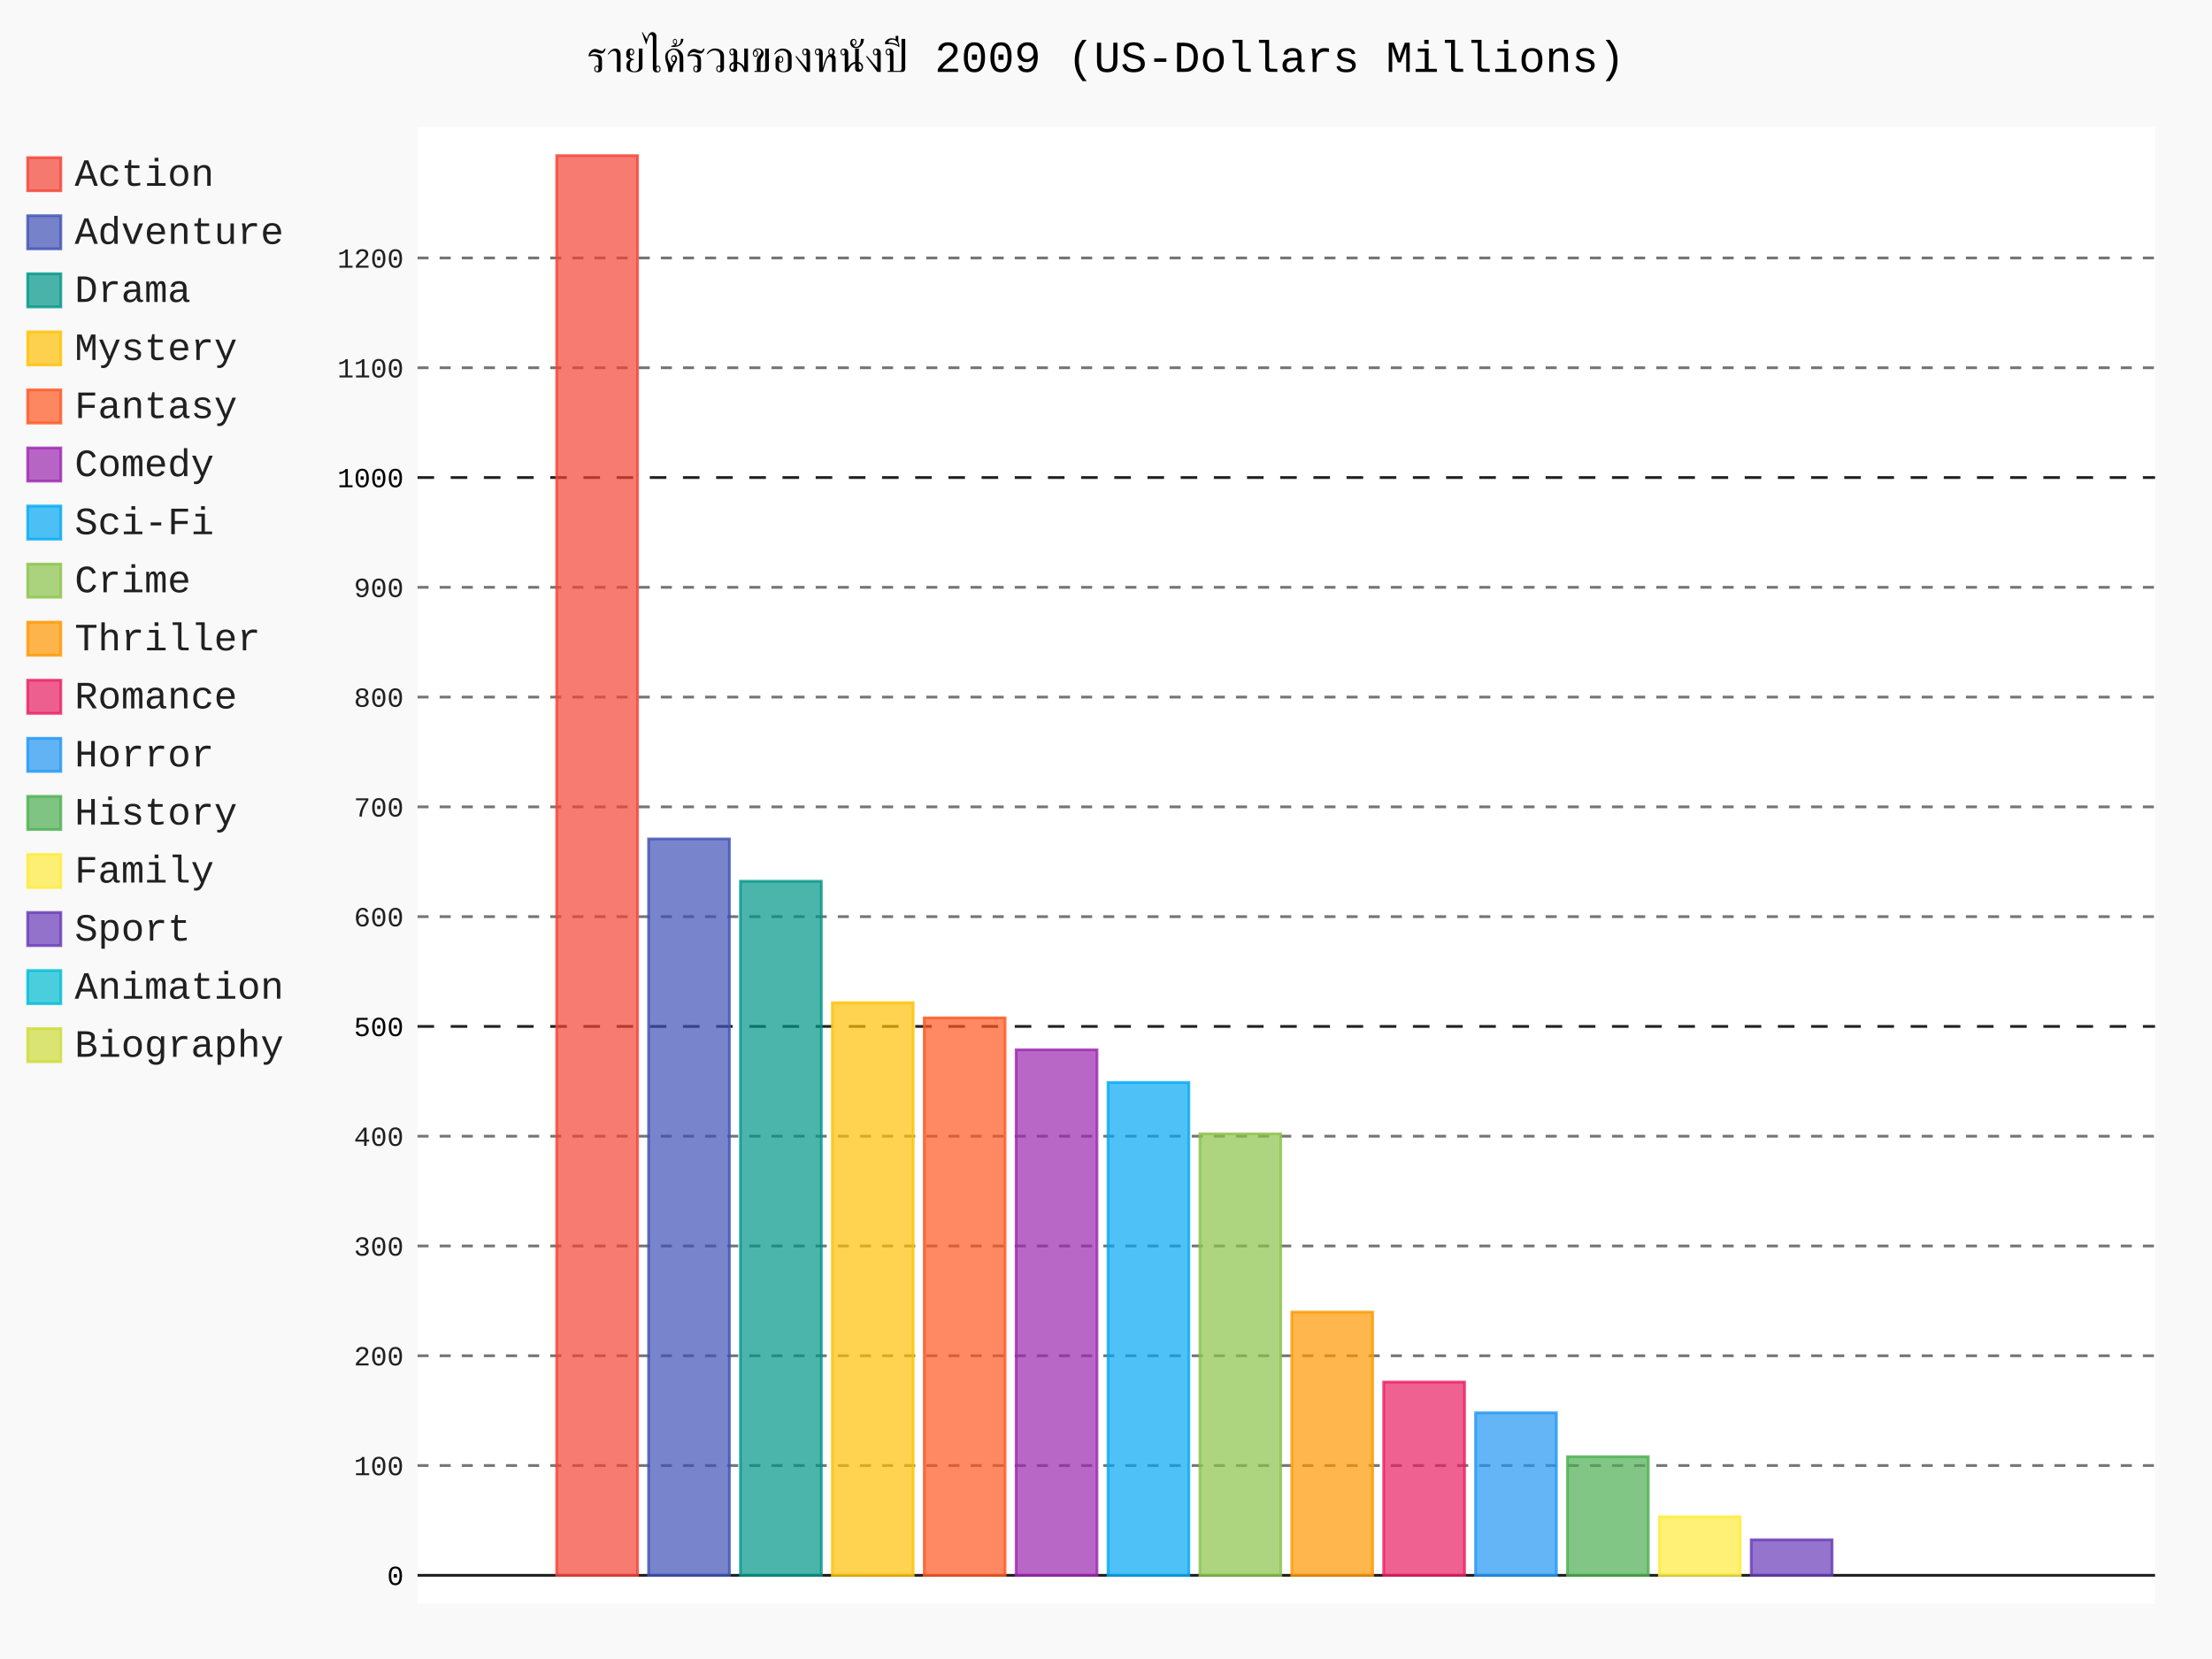
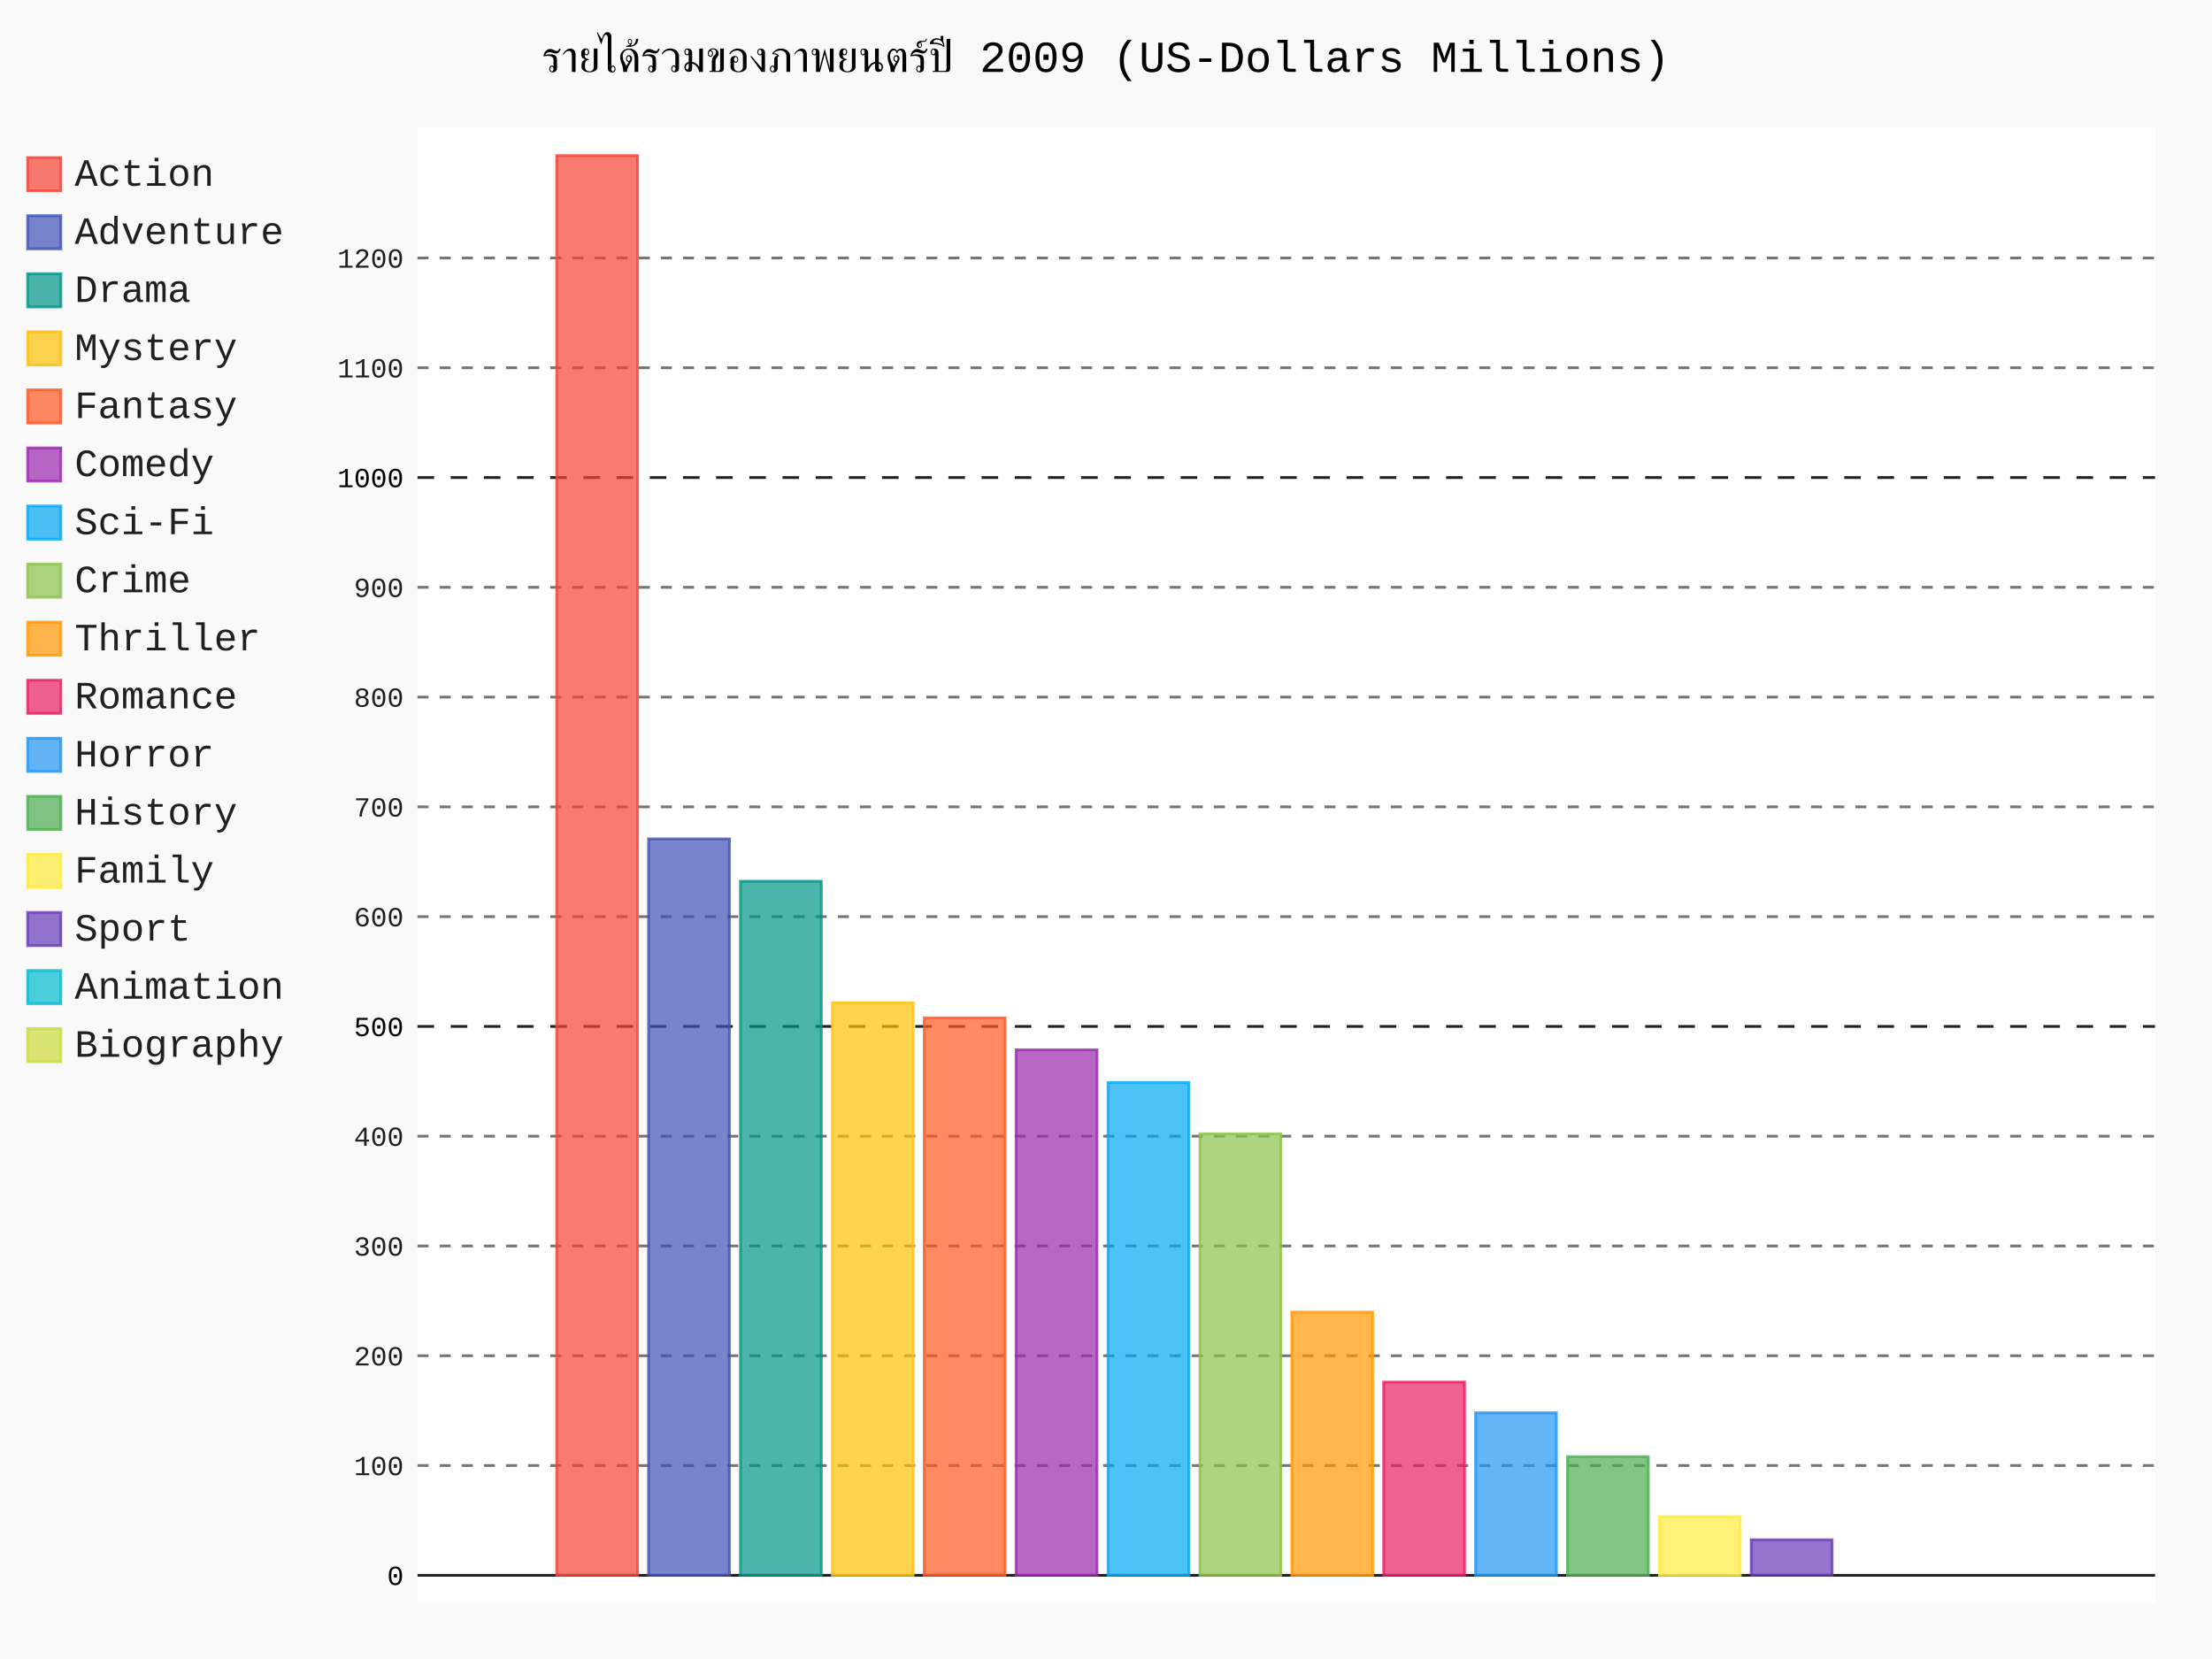
- <svg xmlns="http://www.w3.org/2000/svg" class="pygal-chart" id="chart-edad5fdd-efc7-44fb-bafc-d95e8657278d" viewBox="0 0 800 600">
+ <svg xmlns="http://www.w3.org/2000/svg" class="pygal-chart" id="chart-2d20caf1-3282-416e-8fb6-1e45809b22e2" viewBox="0 0 800 600">
  <defs>
-     <style type="text/css">#chart-edad5fdd-efc7-44fb-bafc-d95e8657278d{-webkit-user-select:none;-webkit-font-smoothing:antialiased;font-family:Consolas,"Liberation Mono",Menlo,Courier,monospace}#chart-edad5fdd-efc7-44fb-bafc-d95e8657278d .title{font-family:Consolas,"Liberation Mono",Menlo,Courier,monospace;font-size:16px}#chart-edad5fdd-efc7-44fb-bafc-d95e8657278d .legends .legend text{font-family:Consolas,"Liberation Mono",Menlo,Courier,monospace;font-size:14px}#chart-edad5fdd-efc7-44fb-bafc-d95e8657278d .axis text{font-family:Consolas,"Liberation Mono",Menlo,Courier,monospace;font-size:10px}#chart-edad5fdd-efc7-44fb-bafc-d95e8657278d .axis text.major{font-family:Consolas,"Liberation Mono",Menlo,Courier,monospace;font-size:10px}#chart-edad5fdd-efc7-44fb-bafc-d95e8657278d .text-overlay text.value{font-family:Consolas,"Liberation Mono",Menlo,Courier,monospace;font-size:16px}#chart-edad5fdd-efc7-44fb-bafc-d95e8657278d .text-overlay text.label{font-family:Consolas,"Liberation Mono",Menlo,Courier,monospace;font-size:10px}#chart-edad5fdd-efc7-44fb-bafc-d95e8657278d .tooltip{font-family:Consolas,"Liberation Mono",Menlo,Courier,monospace;font-size:14px}#chart-edad5fdd-efc7-44fb-bafc-d95e8657278d text.no_data{font-family:Consolas,"Liberation Mono",Menlo,Courier,monospace;font-size:64px}
- #chart-edad5fdd-efc7-44fb-bafc-d95e8657278d{background-color:rgba(249,249,249,1)}#chart-edad5fdd-efc7-44fb-bafc-d95e8657278d path,#chart-edad5fdd-efc7-44fb-bafc-d95e8657278d line,#chart-edad5fdd-efc7-44fb-bafc-d95e8657278d rect,#chart-edad5fdd-efc7-44fb-bafc-d95e8657278d circle{-webkit-transition:150ms;-moz-transition:150ms;transition:150ms}#chart-edad5fdd-efc7-44fb-bafc-d95e8657278d .graph &gt; .background{fill:rgba(249,249,249,1)}#chart-edad5fdd-efc7-44fb-bafc-d95e8657278d .plot &gt; .background{fill:rgba(255,255,255,1)}#chart-edad5fdd-efc7-44fb-bafc-d95e8657278d .graph{fill:rgba(0,0,0,.87)}#chart-edad5fdd-efc7-44fb-bafc-d95e8657278d text.no_data{fill:rgba(0,0,0,1)}#chart-edad5fdd-efc7-44fb-bafc-d95e8657278d .title{fill:rgba(0,0,0,1)}#chart-edad5fdd-efc7-44fb-bafc-d95e8657278d .legends .legend text{fill:rgba(0,0,0,.87)}#chart-edad5fdd-efc7-44fb-bafc-d95e8657278d .legends .legend:hover text{fill:rgba(0,0,0,1)}#chart-edad5fdd-efc7-44fb-bafc-d95e8657278d .axis .line{stroke:rgba(0,0,0,1)}#chart-edad5fdd-efc7-44fb-bafc-d95e8657278d .axis .guide.line{stroke:rgba(0,0,0,.54)}#chart-edad5fdd-efc7-44fb-bafc-d95e8657278d .axis .major.line{stroke:rgba(0,0,0,.87)}#chart-edad5fdd-efc7-44fb-bafc-d95e8657278d .axis text.major{fill:rgba(0,0,0,1)}#chart-edad5fdd-efc7-44fb-bafc-d95e8657278d .axis.y .guides:hover .guide.line,#chart-edad5fdd-efc7-44fb-bafc-d95e8657278d .line-graph .axis.x .guides:hover .guide.line,#chart-edad5fdd-efc7-44fb-bafc-d95e8657278d .stackedline-graph .axis.x .guides:hover .guide.line,#chart-edad5fdd-efc7-44fb-bafc-d95e8657278d .xy-graph .axis.x .guides:hover .guide.line{stroke:rgba(0,0,0,1)}#chart-edad5fdd-efc7-44fb-bafc-d95e8657278d .axis .guides:hover text{fill:rgba(0,0,0,1)}#chart-edad5fdd-efc7-44fb-bafc-d95e8657278d .reactive{fill-opacity:.7;stroke-opacity:.8}#chart-edad5fdd-efc7-44fb-bafc-d95e8657278d .ci{stroke:rgba(0,0,0,.87)}#chart-edad5fdd-efc7-44fb-bafc-d95e8657278d .reactive.active,#chart-edad5fdd-efc7-44fb-bafc-d95e8657278d .active .reactive{fill-opacity:.8;stroke-opacity:.9;stroke-width:4}#chart-edad5fdd-efc7-44fb-bafc-d95e8657278d .ci .reactive.active{stroke-width:1.5}#chart-edad5fdd-efc7-44fb-bafc-d95e8657278d .series text{fill:rgba(0,0,0,1)}#chart-edad5fdd-efc7-44fb-bafc-d95e8657278d .tooltip rect{fill:rgba(255,255,255,1);stroke:rgba(0,0,0,1);-webkit-transition:opacity 150ms;-moz-transition:opacity 150ms;transition:opacity 150ms}#chart-edad5fdd-efc7-44fb-bafc-d95e8657278d .tooltip .label{fill:rgba(0,0,0,.87)}#chart-edad5fdd-efc7-44fb-bafc-d95e8657278d .tooltip .label{fill:rgba(0,0,0,.87)}#chart-edad5fdd-efc7-44fb-bafc-d95e8657278d .tooltip .legend{font-size:.8em;fill:rgba(0,0,0,.54)}#chart-edad5fdd-efc7-44fb-bafc-d95e8657278d .tooltip .x_label{font-size:.6em;fill:rgba(0,0,0,1)}#chart-edad5fdd-efc7-44fb-bafc-d95e8657278d .tooltip .xlink{font-size:.5em;text-decoration:underline}#chart-edad5fdd-efc7-44fb-bafc-d95e8657278d .tooltip .value{font-size:1.5em}#chart-edad5fdd-efc7-44fb-bafc-d95e8657278d .bound{font-size:.5em}#chart-edad5fdd-efc7-44fb-bafc-d95e8657278d .max-value{font-size:.75em;fill:rgba(0,0,0,.54)}#chart-edad5fdd-efc7-44fb-bafc-d95e8657278d .map-element{fill:rgba(255,255,255,1);stroke:rgba(0,0,0,.54) !important}#chart-edad5fdd-efc7-44fb-bafc-d95e8657278d .map-element .reactive{fill-opacity:inherit;stroke-opacity:inherit}#chart-edad5fdd-efc7-44fb-bafc-d95e8657278d .color-0,#chart-edad5fdd-efc7-44fb-bafc-d95e8657278d .color-0 a:visited{stroke:#F44336;fill:#F44336}#chart-edad5fdd-efc7-44fb-bafc-d95e8657278d .color-1,#chart-edad5fdd-efc7-44fb-bafc-d95e8657278d .color-1 a:visited{stroke:#3F51B5;fill:#3F51B5}#chart-edad5fdd-efc7-44fb-bafc-d95e8657278d .color-2,#chart-edad5fdd-efc7-44fb-bafc-d95e8657278d .color-2 a:visited{stroke:#009688;fill:#009688}#chart-edad5fdd-efc7-44fb-bafc-d95e8657278d .color-3,#chart-edad5fdd-efc7-44fb-bafc-d95e8657278d .color-3 a:visited{stroke:#FFC107;fill:#FFC107}#chart-edad5fdd-efc7-44fb-bafc-d95e8657278d .color-4,#chart-edad5fdd-efc7-44fb-bafc-d95e8657278d .color-4 a:visited{stroke:#FF5722;fill:#FF5722}#chart-edad5fdd-efc7-44fb-bafc-d95e8657278d .color-5,#chart-edad5fdd-efc7-44fb-bafc-d95e8657278d .color-5 a:visited{stroke:#9C27B0;fill:#9C27B0}#chart-edad5fdd-efc7-44fb-bafc-d95e8657278d .color-6,#chart-edad5fdd-efc7-44fb-bafc-d95e8657278d .color-6 a:visited{stroke:#03A9F4;fill:#03A9F4}#chart-edad5fdd-efc7-44fb-bafc-d95e8657278d .color-7,#chart-edad5fdd-efc7-44fb-bafc-d95e8657278d .color-7 a:visited{stroke:#8BC34A;fill:#8BC34A}#chart-edad5fdd-efc7-44fb-bafc-d95e8657278d .color-8,#chart-edad5fdd-efc7-44fb-bafc-d95e8657278d .color-8 a:visited{stroke:#FF9800;fill:#FF9800}#chart-edad5fdd-efc7-44fb-bafc-d95e8657278d .color-9,#chart-edad5fdd-efc7-44fb-bafc-d95e8657278d .color-9 a:visited{stroke:#E91E63;fill:#E91E63}#chart-edad5fdd-efc7-44fb-bafc-d95e8657278d .color-10,#chart-edad5fdd-efc7-44fb-bafc-d95e8657278d .color-10 a:visited{stroke:#2196F3;fill:#2196F3}#chart-edad5fdd-efc7-44fb-bafc-d95e8657278d .color-11,#chart-edad5fdd-efc7-44fb-bafc-d95e8657278d .color-11 a:visited{stroke:#4CAF50;fill:#4CAF50}#chart-edad5fdd-efc7-44fb-bafc-d95e8657278d .color-12,#chart-edad5fdd-efc7-44fb-bafc-d95e8657278d .color-12 a:visited{stroke:#FFEB3B;fill:#FFEB3B}#chart-edad5fdd-efc7-44fb-bafc-d95e8657278d .color-13,#chart-edad5fdd-efc7-44fb-bafc-d95e8657278d .color-13 a:visited{stroke:#673AB7;fill:#673AB7}#chart-edad5fdd-efc7-44fb-bafc-d95e8657278d .color-14,#chart-edad5fdd-efc7-44fb-bafc-d95e8657278d .color-14 a:visited{stroke:#00BCD4;fill:#00BCD4}#chart-edad5fdd-efc7-44fb-bafc-d95e8657278d .color-15,#chart-edad5fdd-efc7-44fb-bafc-d95e8657278d .color-15 a:visited{stroke:#CDDC39;fill:#CDDC39}#chart-edad5fdd-efc7-44fb-bafc-d95e8657278d .text-overlay .color-0 text{fill:black}#chart-edad5fdd-efc7-44fb-bafc-d95e8657278d .text-overlay .color-1 text{fill:black}#chart-edad5fdd-efc7-44fb-bafc-d95e8657278d .text-overlay .color-2 text{fill:black}#chart-edad5fdd-efc7-44fb-bafc-d95e8657278d .text-overlay .color-3 text{fill:black}#chart-edad5fdd-efc7-44fb-bafc-d95e8657278d .text-overlay .color-4 text{fill:black}#chart-edad5fdd-efc7-44fb-bafc-d95e8657278d .text-overlay .color-5 text{fill:black}#chart-edad5fdd-efc7-44fb-bafc-d95e8657278d .text-overlay .color-6 text{fill:black}#chart-edad5fdd-efc7-44fb-bafc-d95e8657278d .text-overlay .color-7 text{fill:black}#chart-edad5fdd-efc7-44fb-bafc-d95e8657278d .text-overlay .color-8 text{fill:black}#chart-edad5fdd-efc7-44fb-bafc-d95e8657278d .text-overlay .color-9 text{fill:black}#chart-edad5fdd-efc7-44fb-bafc-d95e8657278d .text-overlay .color-10 text{fill:black}#chart-edad5fdd-efc7-44fb-bafc-d95e8657278d .text-overlay .color-11 text{fill:black}#chart-edad5fdd-efc7-44fb-bafc-d95e8657278d .text-overlay .color-12 text{fill:black}#chart-edad5fdd-efc7-44fb-bafc-d95e8657278d .text-overlay .color-13 text{fill:black}#chart-edad5fdd-efc7-44fb-bafc-d95e8657278d .text-overlay .color-14 text{fill:black}#chart-edad5fdd-efc7-44fb-bafc-d95e8657278d .text-overlay .color-15 text{fill:black}
- #chart-edad5fdd-efc7-44fb-bafc-d95e8657278d text.no_data{text-anchor:middle}#chart-edad5fdd-efc7-44fb-bafc-d95e8657278d .guide.line{fill:none}#chart-edad5fdd-efc7-44fb-bafc-d95e8657278d .centered{text-anchor:middle}#chart-edad5fdd-efc7-44fb-bafc-d95e8657278d .title{text-anchor:middle}#chart-edad5fdd-efc7-44fb-bafc-d95e8657278d .legends .legend text{fill-opacity:1}#chart-edad5fdd-efc7-44fb-bafc-d95e8657278d .axis.x text{text-anchor:middle}#chart-edad5fdd-efc7-44fb-bafc-d95e8657278d .axis.x:not(.web) text[transform]{text-anchor:start}#chart-edad5fdd-efc7-44fb-bafc-d95e8657278d .axis.x:not(.web) text[transform].backwards{text-anchor:end}#chart-edad5fdd-efc7-44fb-bafc-d95e8657278d .axis.y text{text-anchor:end}#chart-edad5fdd-efc7-44fb-bafc-d95e8657278d .axis.y text[transform].backwards{text-anchor:start}#chart-edad5fdd-efc7-44fb-bafc-d95e8657278d .axis.y2 text{text-anchor:start}#chart-edad5fdd-efc7-44fb-bafc-d95e8657278d .axis.y2 text[transform].backwards{text-anchor:end}#chart-edad5fdd-efc7-44fb-bafc-d95e8657278d .axis .guide.line{stroke-dasharray:4,4}#chart-edad5fdd-efc7-44fb-bafc-d95e8657278d .axis .major.guide.line{stroke-dasharray:6,6}#chart-edad5fdd-efc7-44fb-bafc-d95e8657278d .horizontal .axis.y .guide.line,#chart-edad5fdd-efc7-44fb-bafc-d95e8657278d .horizontal .axis.y2 .guide.line,#chart-edad5fdd-efc7-44fb-bafc-d95e8657278d .vertical .axis.x .guide.line{opacity:0}#chart-edad5fdd-efc7-44fb-bafc-d95e8657278d .horizontal .axis.always_show .guide.line,#chart-edad5fdd-efc7-44fb-bafc-d95e8657278d .vertical .axis.always_show .guide.line{opacity:1 !important}#chart-edad5fdd-efc7-44fb-bafc-d95e8657278d .axis.y .guides:hover .guide.line,#chart-edad5fdd-efc7-44fb-bafc-d95e8657278d .axis.y2 .guides:hover .guide.line,#chart-edad5fdd-efc7-44fb-bafc-d95e8657278d .axis.x .guides:hover .guide.line{opacity:1}#chart-edad5fdd-efc7-44fb-bafc-d95e8657278d .axis .guides:hover text{opacity:1}#chart-edad5fdd-efc7-44fb-bafc-d95e8657278d .nofill{fill:none}#chart-edad5fdd-efc7-44fb-bafc-d95e8657278d .subtle-fill{fill-opacity:.2}#chart-edad5fdd-efc7-44fb-bafc-d95e8657278d .dot{stroke-width:1px;fill-opacity:1}#chart-edad5fdd-efc7-44fb-bafc-d95e8657278d .dot.active{stroke-width:5px}#chart-edad5fdd-efc7-44fb-bafc-d95e8657278d .dot.negative{fill:transparent}#chart-edad5fdd-efc7-44fb-bafc-d95e8657278d text,#chart-edad5fdd-efc7-44fb-bafc-d95e8657278d tspan{stroke:none !important}#chart-edad5fdd-efc7-44fb-bafc-d95e8657278d .series text.active{opacity:1}#chart-edad5fdd-efc7-44fb-bafc-d95e8657278d .tooltip rect{fill-opacity:.95;stroke-width:.5}#chart-edad5fdd-efc7-44fb-bafc-d95e8657278d .tooltip text{fill-opacity:1}#chart-edad5fdd-efc7-44fb-bafc-d95e8657278d .showable{visibility:hidden}#chart-edad5fdd-efc7-44fb-bafc-d95e8657278d .showable.shown{visibility:visible}#chart-edad5fdd-efc7-44fb-bafc-d95e8657278d .gauge-background{fill:rgba(229,229,229,1);stroke:none}#chart-edad5fdd-efc7-44fb-bafc-d95e8657278d .bg-lines{stroke:rgba(249,249,249,1);stroke-width:2px}</style>
+     <style type="text/css">#chart-2d20caf1-3282-416e-8fb6-1e45809b22e2{-webkit-user-select:none;-webkit-font-smoothing:antialiased;font-family:Consolas,"Liberation Mono",Menlo,Courier,monospace}#chart-2d20caf1-3282-416e-8fb6-1e45809b22e2 .title{font-family:Consolas,"Liberation Mono",Menlo,Courier,monospace;font-size:16px}#chart-2d20caf1-3282-416e-8fb6-1e45809b22e2 .legends .legend text{font-family:Consolas,"Liberation Mono",Menlo,Courier,monospace;font-size:14px}#chart-2d20caf1-3282-416e-8fb6-1e45809b22e2 .axis text{font-family:Consolas,"Liberation Mono",Menlo,Courier,monospace;font-size:10px}#chart-2d20caf1-3282-416e-8fb6-1e45809b22e2 .axis text.major{font-family:Consolas,"Liberation Mono",Menlo,Courier,monospace;font-size:10px}#chart-2d20caf1-3282-416e-8fb6-1e45809b22e2 .text-overlay text.value{font-family:Consolas,"Liberation Mono",Menlo,Courier,monospace;font-size:16px}#chart-2d20caf1-3282-416e-8fb6-1e45809b22e2 .text-overlay text.label{font-family:Consolas,"Liberation Mono",Menlo,Courier,monospace;font-size:10px}#chart-2d20caf1-3282-416e-8fb6-1e45809b22e2 .tooltip{font-family:Consolas,"Liberation Mono",Menlo,Courier,monospace;font-size:14px}#chart-2d20caf1-3282-416e-8fb6-1e45809b22e2 text.no_data{font-family:Consolas,"Liberation Mono",Menlo,Courier,monospace;font-size:64px}
+ #chart-2d20caf1-3282-416e-8fb6-1e45809b22e2{background-color:rgba(249,249,249,1)}#chart-2d20caf1-3282-416e-8fb6-1e45809b22e2 path,#chart-2d20caf1-3282-416e-8fb6-1e45809b22e2 line,#chart-2d20caf1-3282-416e-8fb6-1e45809b22e2 rect,#chart-2d20caf1-3282-416e-8fb6-1e45809b22e2 circle{-webkit-transition:150ms;-moz-transition:150ms;transition:150ms}#chart-2d20caf1-3282-416e-8fb6-1e45809b22e2 .graph &gt; .background{fill:rgba(249,249,249,1)}#chart-2d20caf1-3282-416e-8fb6-1e45809b22e2 .plot &gt; .background{fill:rgba(255,255,255,1)}#chart-2d20caf1-3282-416e-8fb6-1e45809b22e2 .graph{fill:rgba(0,0,0,.87)}#chart-2d20caf1-3282-416e-8fb6-1e45809b22e2 text.no_data{fill:rgba(0,0,0,1)}#chart-2d20caf1-3282-416e-8fb6-1e45809b22e2 .title{fill:rgba(0,0,0,1)}#chart-2d20caf1-3282-416e-8fb6-1e45809b22e2 .legends .legend text{fill:rgba(0,0,0,.87)}#chart-2d20caf1-3282-416e-8fb6-1e45809b22e2 .legends .legend:hover text{fill:rgba(0,0,0,1)}#chart-2d20caf1-3282-416e-8fb6-1e45809b22e2 .axis .line{stroke:rgba(0,0,0,1)}#chart-2d20caf1-3282-416e-8fb6-1e45809b22e2 .axis .guide.line{stroke:rgba(0,0,0,.54)}#chart-2d20caf1-3282-416e-8fb6-1e45809b22e2 .axis .major.line{stroke:rgba(0,0,0,.87)}#chart-2d20caf1-3282-416e-8fb6-1e45809b22e2 .axis text.major{fill:rgba(0,0,0,1)}#chart-2d20caf1-3282-416e-8fb6-1e45809b22e2 .axis.y .guides:hover .guide.line,#chart-2d20caf1-3282-416e-8fb6-1e45809b22e2 .line-graph .axis.x .guides:hover .guide.line,#chart-2d20caf1-3282-416e-8fb6-1e45809b22e2 .stackedline-graph .axis.x .guides:hover .guide.line,#chart-2d20caf1-3282-416e-8fb6-1e45809b22e2 .xy-graph .axis.x .guides:hover .guide.line{stroke:rgba(0,0,0,1)}#chart-2d20caf1-3282-416e-8fb6-1e45809b22e2 .axis .guides:hover text{fill:rgba(0,0,0,1)}#chart-2d20caf1-3282-416e-8fb6-1e45809b22e2 .reactive{fill-opacity:.7;stroke-opacity:.8}#chart-2d20caf1-3282-416e-8fb6-1e45809b22e2 .ci{stroke:rgba(0,0,0,.87)}#chart-2d20caf1-3282-416e-8fb6-1e45809b22e2 .reactive.active,#chart-2d20caf1-3282-416e-8fb6-1e45809b22e2 .active .reactive{fill-opacity:.8;stroke-opacity:.9;stroke-width:4}#chart-2d20caf1-3282-416e-8fb6-1e45809b22e2 .ci .reactive.active{stroke-width:1.5}#chart-2d20caf1-3282-416e-8fb6-1e45809b22e2 .series text{fill:rgba(0,0,0,1)}#chart-2d20caf1-3282-416e-8fb6-1e45809b22e2 .tooltip rect{fill:rgba(255,255,255,1);stroke:rgba(0,0,0,1);-webkit-transition:opacity 150ms;-moz-transition:opacity 150ms;transition:opacity 150ms}#chart-2d20caf1-3282-416e-8fb6-1e45809b22e2 .tooltip .label{fill:rgba(0,0,0,.87)}#chart-2d20caf1-3282-416e-8fb6-1e45809b22e2 .tooltip .label{fill:rgba(0,0,0,.87)}#chart-2d20caf1-3282-416e-8fb6-1e45809b22e2 .tooltip .legend{font-size:.8em;fill:rgba(0,0,0,.54)}#chart-2d20caf1-3282-416e-8fb6-1e45809b22e2 .tooltip .x_label{font-size:.6em;fill:rgba(0,0,0,1)}#chart-2d20caf1-3282-416e-8fb6-1e45809b22e2 .tooltip .xlink{font-size:.5em;text-decoration:underline}#chart-2d20caf1-3282-416e-8fb6-1e45809b22e2 .tooltip .value{font-size:1.5em}#chart-2d20caf1-3282-416e-8fb6-1e45809b22e2 .bound{font-size:.5em}#chart-2d20caf1-3282-416e-8fb6-1e45809b22e2 .max-value{font-size:.75em;fill:rgba(0,0,0,.54)}#chart-2d20caf1-3282-416e-8fb6-1e45809b22e2 .map-element{fill:rgba(255,255,255,1);stroke:rgba(0,0,0,.54) !important}#chart-2d20caf1-3282-416e-8fb6-1e45809b22e2 .map-element .reactive{fill-opacity:inherit;stroke-opacity:inherit}#chart-2d20caf1-3282-416e-8fb6-1e45809b22e2 .color-0,#chart-2d20caf1-3282-416e-8fb6-1e45809b22e2 .color-0 a:visited{stroke:#F44336;fill:#F44336}#chart-2d20caf1-3282-416e-8fb6-1e45809b22e2 .color-1,#chart-2d20caf1-3282-416e-8fb6-1e45809b22e2 .color-1 a:visited{stroke:#3F51B5;fill:#3F51B5}#chart-2d20caf1-3282-416e-8fb6-1e45809b22e2 .color-2,#chart-2d20caf1-3282-416e-8fb6-1e45809b22e2 .color-2 a:visited{stroke:#009688;fill:#009688}#chart-2d20caf1-3282-416e-8fb6-1e45809b22e2 .color-3,#chart-2d20caf1-3282-416e-8fb6-1e45809b22e2 .color-3 a:visited{stroke:#FFC107;fill:#FFC107}#chart-2d20caf1-3282-416e-8fb6-1e45809b22e2 .color-4,#chart-2d20caf1-3282-416e-8fb6-1e45809b22e2 .color-4 a:visited{stroke:#FF5722;fill:#FF5722}#chart-2d20caf1-3282-416e-8fb6-1e45809b22e2 .color-5,#chart-2d20caf1-3282-416e-8fb6-1e45809b22e2 .color-5 a:visited{stroke:#9C27B0;fill:#9C27B0}#chart-2d20caf1-3282-416e-8fb6-1e45809b22e2 .color-6,#chart-2d20caf1-3282-416e-8fb6-1e45809b22e2 .color-6 a:visited{stroke:#03A9F4;fill:#03A9F4}#chart-2d20caf1-3282-416e-8fb6-1e45809b22e2 .color-7,#chart-2d20caf1-3282-416e-8fb6-1e45809b22e2 .color-7 a:visited{stroke:#8BC34A;fill:#8BC34A}#chart-2d20caf1-3282-416e-8fb6-1e45809b22e2 .color-8,#chart-2d20caf1-3282-416e-8fb6-1e45809b22e2 .color-8 a:visited{stroke:#FF9800;fill:#FF9800}#chart-2d20caf1-3282-416e-8fb6-1e45809b22e2 .color-9,#chart-2d20caf1-3282-416e-8fb6-1e45809b22e2 .color-9 a:visited{stroke:#E91E63;fill:#E91E63}#chart-2d20caf1-3282-416e-8fb6-1e45809b22e2 .color-10,#chart-2d20caf1-3282-416e-8fb6-1e45809b22e2 .color-10 a:visited{stroke:#2196F3;fill:#2196F3}#chart-2d20caf1-3282-416e-8fb6-1e45809b22e2 .color-11,#chart-2d20caf1-3282-416e-8fb6-1e45809b22e2 .color-11 a:visited{stroke:#4CAF50;fill:#4CAF50}#chart-2d20caf1-3282-416e-8fb6-1e45809b22e2 .color-12,#chart-2d20caf1-3282-416e-8fb6-1e45809b22e2 .color-12 a:visited{stroke:#FFEB3B;fill:#FFEB3B}#chart-2d20caf1-3282-416e-8fb6-1e45809b22e2 .color-13,#chart-2d20caf1-3282-416e-8fb6-1e45809b22e2 .color-13 a:visited{stroke:#673AB7;fill:#673AB7}#chart-2d20caf1-3282-416e-8fb6-1e45809b22e2 .color-14,#chart-2d20caf1-3282-416e-8fb6-1e45809b22e2 .color-14 a:visited{stroke:#00BCD4;fill:#00BCD4}#chart-2d20caf1-3282-416e-8fb6-1e45809b22e2 .color-15,#chart-2d20caf1-3282-416e-8fb6-1e45809b22e2 .color-15 a:visited{stroke:#CDDC39;fill:#CDDC39}#chart-2d20caf1-3282-416e-8fb6-1e45809b22e2 .text-overlay .color-0 text{fill:black}#chart-2d20caf1-3282-416e-8fb6-1e45809b22e2 .text-overlay .color-1 text{fill:black}#chart-2d20caf1-3282-416e-8fb6-1e45809b22e2 .text-overlay .color-2 text{fill:black}#chart-2d20caf1-3282-416e-8fb6-1e45809b22e2 .text-overlay .color-3 text{fill:black}#chart-2d20caf1-3282-416e-8fb6-1e45809b22e2 .text-overlay .color-4 text{fill:black}#chart-2d20caf1-3282-416e-8fb6-1e45809b22e2 .text-overlay .color-5 text{fill:black}#chart-2d20caf1-3282-416e-8fb6-1e45809b22e2 .text-overlay .color-6 text{fill:black}#chart-2d20caf1-3282-416e-8fb6-1e45809b22e2 .text-overlay .color-7 text{fill:black}#chart-2d20caf1-3282-416e-8fb6-1e45809b22e2 .text-overlay .color-8 text{fill:black}#chart-2d20caf1-3282-416e-8fb6-1e45809b22e2 .text-overlay .color-9 text{fill:black}#chart-2d20caf1-3282-416e-8fb6-1e45809b22e2 .text-overlay .color-10 text{fill:black}#chart-2d20caf1-3282-416e-8fb6-1e45809b22e2 .text-overlay .color-11 text{fill:black}#chart-2d20caf1-3282-416e-8fb6-1e45809b22e2 .text-overlay .color-12 text{fill:black}#chart-2d20caf1-3282-416e-8fb6-1e45809b22e2 .text-overlay .color-13 text{fill:black}#chart-2d20caf1-3282-416e-8fb6-1e45809b22e2 .text-overlay .color-14 text{fill:black}#chart-2d20caf1-3282-416e-8fb6-1e45809b22e2 .text-overlay .color-15 text{fill:black}
+ #chart-2d20caf1-3282-416e-8fb6-1e45809b22e2 text.no_data{text-anchor:middle}#chart-2d20caf1-3282-416e-8fb6-1e45809b22e2 .guide.line{fill:none}#chart-2d20caf1-3282-416e-8fb6-1e45809b22e2 .centered{text-anchor:middle}#chart-2d20caf1-3282-416e-8fb6-1e45809b22e2 .title{text-anchor:middle}#chart-2d20caf1-3282-416e-8fb6-1e45809b22e2 .legends .legend text{fill-opacity:1}#chart-2d20caf1-3282-416e-8fb6-1e45809b22e2 .axis.x text{text-anchor:middle}#chart-2d20caf1-3282-416e-8fb6-1e45809b22e2 .axis.x:not(.web) text[transform]{text-anchor:start}#chart-2d20caf1-3282-416e-8fb6-1e45809b22e2 .axis.x:not(.web) text[transform].backwards{text-anchor:end}#chart-2d20caf1-3282-416e-8fb6-1e45809b22e2 .axis.y text{text-anchor:end}#chart-2d20caf1-3282-416e-8fb6-1e45809b22e2 .axis.y text[transform].backwards{text-anchor:start}#chart-2d20caf1-3282-416e-8fb6-1e45809b22e2 .axis.y2 text{text-anchor:start}#chart-2d20caf1-3282-416e-8fb6-1e45809b22e2 .axis.y2 text[transform].backwards{text-anchor:end}#chart-2d20caf1-3282-416e-8fb6-1e45809b22e2 .axis .guide.line{stroke-dasharray:4,4}#chart-2d20caf1-3282-416e-8fb6-1e45809b22e2 .axis .major.guide.line{stroke-dasharray:6,6}#chart-2d20caf1-3282-416e-8fb6-1e45809b22e2 .horizontal .axis.y .guide.line,#chart-2d20caf1-3282-416e-8fb6-1e45809b22e2 .horizontal .axis.y2 .guide.line,#chart-2d20caf1-3282-416e-8fb6-1e45809b22e2 .vertical .axis.x .guide.line{opacity:0}#chart-2d20caf1-3282-416e-8fb6-1e45809b22e2 .horizontal .axis.always_show .guide.line,#chart-2d20caf1-3282-416e-8fb6-1e45809b22e2 .vertical .axis.always_show .guide.line{opacity:1 !important}#chart-2d20caf1-3282-416e-8fb6-1e45809b22e2 .axis.y .guides:hover .guide.line,#chart-2d20caf1-3282-416e-8fb6-1e45809b22e2 .axis.y2 .guides:hover .guide.line,#chart-2d20caf1-3282-416e-8fb6-1e45809b22e2 .axis.x .guides:hover .guide.line{opacity:1}#chart-2d20caf1-3282-416e-8fb6-1e45809b22e2 .axis .guides:hover text{opacity:1}#chart-2d20caf1-3282-416e-8fb6-1e45809b22e2 .nofill{fill:none}#chart-2d20caf1-3282-416e-8fb6-1e45809b22e2 .subtle-fill{fill-opacity:.2}#chart-2d20caf1-3282-416e-8fb6-1e45809b22e2 .dot{stroke-width:1px;fill-opacity:1}#chart-2d20caf1-3282-416e-8fb6-1e45809b22e2 .dot.active{stroke-width:5px}#chart-2d20caf1-3282-416e-8fb6-1e45809b22e2 .dot.negative{fill:transparent}#chart-2d20caf1-3282-416e-8fb6-1e45809b22e2 text,#chart-2d20caf1-3282-416e-8fb6-1e45809b22e2 tspan{stroke:none !important}#chart-2d20caf1-3282-416e-8fb6-1e45809b22e2 .series text.active{opacity:1}#chart-2d20caf1-3282-416e-8fb6-1e45809b22e2 .tooltip rect{fill-opacity:.95;stroke-width:.5}#chart-2d20caf1-3282-416e-8fb6-1e45809b22e2 .tooltip text{fill-opacity:1}#chart-2d20caf1-3282-416e-8fb6-1e45809b22e2 .showable{visibility:hidden}#chart-2d20caf1-3282-416e-8fb6-1e45809b22e2 .showable.shown{visibility:visible}#chart-2d20caf1-3282-416e-8fb6-1e45809b22e2 .gauge-background{fill:rgba(229,229,229,1);stroke:none}#chart-2d20caf1-3282-416e-8fb6-1e45809b22e2 .bg-lines{stroke:rgba(249,249,249,1);stroke-width:2px}</style>
  </defs>
  <g class="graph bar-graph vertical">
    <rect class="background" height="600" width="800" x="0" y="0" />
    <g class="plot" transform="translate(151, 46)">
      <rect class="background" height="534" width="628.4" x="0" y="0" />
      <g class="axis y always_show">
        <g class="guides">
          <path class="axis major line" d="M0 523.731 h628.4" />
          <text class="major" x="-5" y="527.231">0</text>
        </g>
        <g class="guides">
          <path class="guide line" d="M0 484.028 h628.4" />
          <text class="" x="-5" y="487.528">100</text>
        </g>
        <g class="guides">
          <path class="guide line" d="M0 444.326 h628.4" />
          <text class="" x="-5" y="447.826">200</text>
        </g>
        <g class="guides">
          <path class="guide line" d="M0 404.624 h628.4" />
          <text class="" x="-5" y="408.124">300</text>
        </g>
        <g class="guides">
          <path class="guide line" d="M0 364.922 h628.4" />
          <text class="" x="-5" y="368.422">400</text>
        </g>
        <g class="guides">
          <path class="major guide line" d="M0 325.219 h628.4" />
          <text class="major" x="-5" y="328.719">500</text>
        </g>
        <g class="guides">
          <path class="guide line" d="M0 285.517 h628.4" />
          <text class="" x="-5" y="289.017">600</text>
        </g>
        <g class="guides">
          <path class="guide line" d="M0 245.815 h628.4" />
          <text class="" x="-5" y="249.315">700</text>
        </g>
        <g class="guides">
          <path class="guide line" d="M0 206.113 h628.4" />
          <text class="" x="-5" y="209.613">800</text>
        </g>
        <g class="guides">
          <path class="guide line" d="M0 166.41 h628.4" />
          <text class="" x="-5" y="169.91">900</text>
        </g>
        <g class="guides">
          <path class="major guide line" d="M0 126.708 h628.4" />
          <text class="major" x="-5" y="130.208">1000</text>
        </g>
        <g class="guides">
          <path class="guide line" d="M0 87.006 h628.4" />
          <text class="" x="-5" y="90.506">1100</text>
        </g>
        <g class="guides">
          <path class="guide line" d="M0 47.304 h628.4" />
          <text class="" x="-5" y="50.804">1200</text>
        </g>
      </g>
      <g class="series serie-0 color-0">
        <g class="bars">
          <g class="bar">
            <rect class="rect reactive tooltip-trigger" height="513.462" rx="0" ry="0" width="29.245" x="50.332" y="10.269" />
          </g>
        </g>
      </g>
      <g class="series serie-1 color-1">
        <g class="bars">
          <g class="bar">
            <rect class="rect reactive tooltip-trigger" height="266.331" rx="0" ry="0" width="29.245" x="83.565" y="257.4" />
          </g>
        </g>
      </g>
      <g class="series serie-2 color-2">
        <g class="bars">
          <g class="bar">
            <rect class="rect reactive tooltip-trigger" height="251.018" rx="0" ry="0" width="29.245" x="116.798" y="272.713" />
          </g>
        </g>
      </g>
      <g class="series serie-3 color-3">
        <g class="bars">
          <g class="bar">
            <rect class="rect reactive tooltip-trigger" height="207.103" rx="0" ry="0" width="29.245" x="150.03" y="316.628" />
          </g>
        </g>
      </g>
      <g class="series serie-4 color-4">
        <g class="bars">
          <g class="bar">
            <rect class="rect reactive tooltip-trigger" height="201.608" rx="0" ry="0" width="29.245" x="183.263" y="322.123" />
          </g>
        </g>
      </g>
      <g class="series serie-5 color-5">
        <g class="bars">
          <g class="bar">
            <rect class="rect reactive tooltip-trigger" height="190.051" rx="0" ry="0" width="29.245" x="216.496" y="333.68" />
          </g>
        </g>
      </g>
      <g class="series serie-6 color-6">
        <g class="bars">
          <g class="bar">
            <rect class="rect reactive tooltip-trigger" height="178.243" rx="0" ry="0" width="29.245" x="249.729" y="345.487" />
          </g>
        </g>
      </g>
      <g class="series serie-7 color-7">
        <g class="bars">
          <g class="bar">
            <rect class="rect reactive tooltip-trigger" height="159.667" rx="0" ry="0" width="29.245" x="282.961" y="364.064" />
          </g>
        </g>
      </g>
      <g class="series serie-8 color-8">
        <g class="bars">
          <g class="bar">
            <rect class="rect reactive tooltip-trigger" height="95.202" rx="0" ry="0" width="29.245" x="316.194" y="428.529" />
          </g>
        </g>
      </g>
      <g class="series serie-9 color-9">
        <g class="bars">
          <g class="bar">
            <rect class="rect reactive tooltip-trigger" height="69.9" rx="0" ry="0" width="29.245" x="349.427" y="453.831" />
          </g>
        </g>
      </g>
      <g class="series serie-10 color-10">
        <g class="bars">
          <g class="bar">
            <rect class="rect reactive tooltip-trigger" height="58.775" rx="0" ry="0" width="29.245" x="382.659" y="464.956" />
          </g>
        </g>
      </g>
      <g class="series serie-11 color-11">
        <g class="bars">
          <g class="bar">
            <rect class="rect reactive tooltip-trigger" height="42.906" rx="0" ry="0" width="29.245" x="415.892" y="480.825" />
          </g>
        </g>
      </g>
      <g class="series serie-12 color-12">
        <g class="bars">
          <g class="bar">
            <rect class="rect reactive tooltip-trigger" height="21.197" rx="0" ry="0" width="29.245" x="449.125" y="502.534" />
          </g>
        </g>
      </g>
      <g class="series serie-13 color-13">
        <g class="bars">
          <g class="bar">
            <rect class="rect reactive tooltip-trigger" height="12.86" rx="0" ry="0" width="29.245" x="482.357" y="510.871" />
          </g>
        </g>
      </g>
      <g class="series serie-14 color-14">
        <g class="bars">
          <g class="bar">
            <rect class="rect reactive tooltip-trigger" height="0.0" rx="0" ry="0" width="29.245" x="515.59" y="523.731" />
          </g>
        </g>
      </g>
      <g class="series serie-15 color-15">
        <g class="bars">
          <g class="bar">
            <rect class="rect reactive tooltip-trigger" height="0.0" rx="0" ry="0" width="29.245" x="548.823" y="523.731" />
          </g>
        </g>
      </g>
    </g>
    <g class="titles">
-       <text class="title plot_title" x="400.0" y="26">รายได้รวมของหนังปี 2009 (US-Dollars Millions)</text>
+       <text class="title plot_title" x="400.0" y="26">รายได้รวมของภาพยนตร์ปี 2009 (US-Dollars Millions)</text>
    </g>
    <g class="plot overlay" transform="translate(151, 46)">
      <g class="series serie-0 color-0" />
      <g class="series serie-1 color-1" />
      <g class="series serie-2 color-2" />
      <g class="series serie-3 color-3" />
      <g class="series serie-4 color-4" />
      <g class="series serie-5 color-5" />
      <g class="series serie-6 color-6" />
      <g class="series serie-7 color-7" />
      <g class="series serie-8 color-8" />
      <g class="series serie-9 color-9" />
      <g class="series serie-10 color-10" />
      <g class="series serie-11 color-11" />
      <g class="series serie-12 color-12" />
      <g class="series serie-13 color-13" />
      <g class="series serie-14 color-14" />
      <g class="series serie-15 color-15" />
    </g>
    <g class="plot text-overlay" transform="translate(151, 46)">
      <g class="series serie-0 color-0" />
      <g class="series serie-1 color-1" />
      <g class="series serie-2 color-2" />
      <g class="series serie-3 color-3" />
      <g class="series serie-4 color-4" />
      <g class="series serie-5 color-5" />
      <g class="series serie-6 color-6" />
      <g class="series serie-7 color-7" />
      <g class="series serie-8 color-8" />
      <g class="series serie-9 color-9" />
      <g class="series serie-10 color-10" />
      <g class="series serie-11 color-11" />
      <g class="series serie-12 color-12" />
      <g class="series serie-13 color-13" />
      <g class="series serie-14 color-14" />
      <g class="series serie-15 color-15" />
    </g>
    <g class="plot tooltip-overlay" transform="translate(151, 46)">
      <g class="tooltip" style="opacity: 0" transform="translate(0 0)">
        <rect class="tooltip-box" height="0" rx="0" ry="0" width="0" />
        <g class="text" />
      </g>
    </g>
    <g class="legends" transform="translate(10, 56)">
      <g class="legend reactive activate-serie" id="activate-serie-0">
        <rect class="color-0 reactive" height="12" width="12" x="0.0" y="1.0" />
        <text x="17.0" y="11.2">Action</text>
      </g>
      <g class="legend reactive activate-serie" id="activate-serie-1">
        <rect class="color-1 reactive" height="12" width="12" x="0.0" y="22.0" />
        <text x="17.0" y="32.2">Adventure</text>
      </g>
      <g class="legend reactive activate-serie" id="activate-serie-2">
        <rect class="color-2 reactive" height="12" width="12" x="0.0" y="43.0" />
        <text x="17.0" y="53.2">Drama</text>
      </g>
      <g class="legend reactive activate-serie" id="activate-serie-3">
        <rect class="color-3 reactive" height="12" width="12" x="0.0" y="64.0" />
        <text x="17.0" y="74.2">Mystery</text>
      </g>
      <g class="legend reactive activate-serie" id="activate-serie-4">
        <rect class="color-4 reactive" height="12" width="12" x="0.0" y="85.0" />
        <text x="17.0" y="95.2">Fantasy</text>
      </g>
      <g class="legend reactive activate-serie" id="activate-serie-5">
        <rect class="color-5 reactive" height="12" width="12" x="0.0" y="106.0" />
        <text x="17.0" y="116.2">Comedy</text>
      </g>
      <g class="legend reactive activate-serie" id="activate-serie-6">
        <rect class="color-6 reactive" height="12" width="12" x="0.0" y="127.0" />
        <text x="17.0" y="137.2">Sci-Fi</text>
      </g>
      <g class="legend reactive activate-serie" id="activate-serie-7">
        <rect class="color-7 reactive" height="12" width="12" x="0.0" y="148.0" />
        <text x="17.0" y="158.2">Crime</text>
      </g>
      <g class="legend reactive activate-serie" id="activate-serie-8">
        <rect class="color-8 reactive" height="12" width="12" x="0.0" y="169.0" />
        <text x="17.0" y="179.2">Thriller</text>
      </g>
      <g class="legend reactive activate-serie" id="activate-serie-9">
        <rect class="color-9 reactive" height="12" width="12" x="0.0" y="190.0" />
        <text x="17.0" y="200.2">Romance</text>
      </g>
      <g class="legend reactive activate-serie" id="activate-serie-10">
        <rect class="color-10 reactive" height="12" width="12" x="0.0" y="211.0" />
        <text x="17.0" y="221.2">Horror</text>
      </g>
      <g class="legend reactive activate-serie" id="activate-serie-11">
        <rect class="color-11 reactive" height="12" width="12" x="0.0" y="232.0" />
        <text x="17.0" y="242.2">History</text>
      </g>
      <g class="legend reactive activate-serie" id="activate-serie-12">
        <rect class="color-12 reactive" height="12" width="12" x="0.0" y="253.0" />
        <text x="17.0" y="263.2">Family</text>
      </g>
      <g class="legend reactive activate-serie" id="activate-serie-13">
        <rect class="color-13 reactive" height="12" width="12" x="0.0" y="274.0" />
        <text x="17.0" y="284.2">Sport</text>
      </g>
      <g class="legend reactive activate-serie" id="activate-serie-14">
        <rect class="color-14 reactive" height="12" width="12" x="0.0" y="295.0" />
        <text x="17.0" y="305.2">Animation</text>
      </g>
      <g class="legend reactive activate-serie" id="activate-serie-15">
        <rect class="color-15 reactive" height="12" width="12" x="0.0" y="316.0" />
        <text x="17.0" y="326.2">Biography</text>
      </g>
    </g>
    <g class="legends" transform="translate(790, 56)" />
  </g>
</svg>
